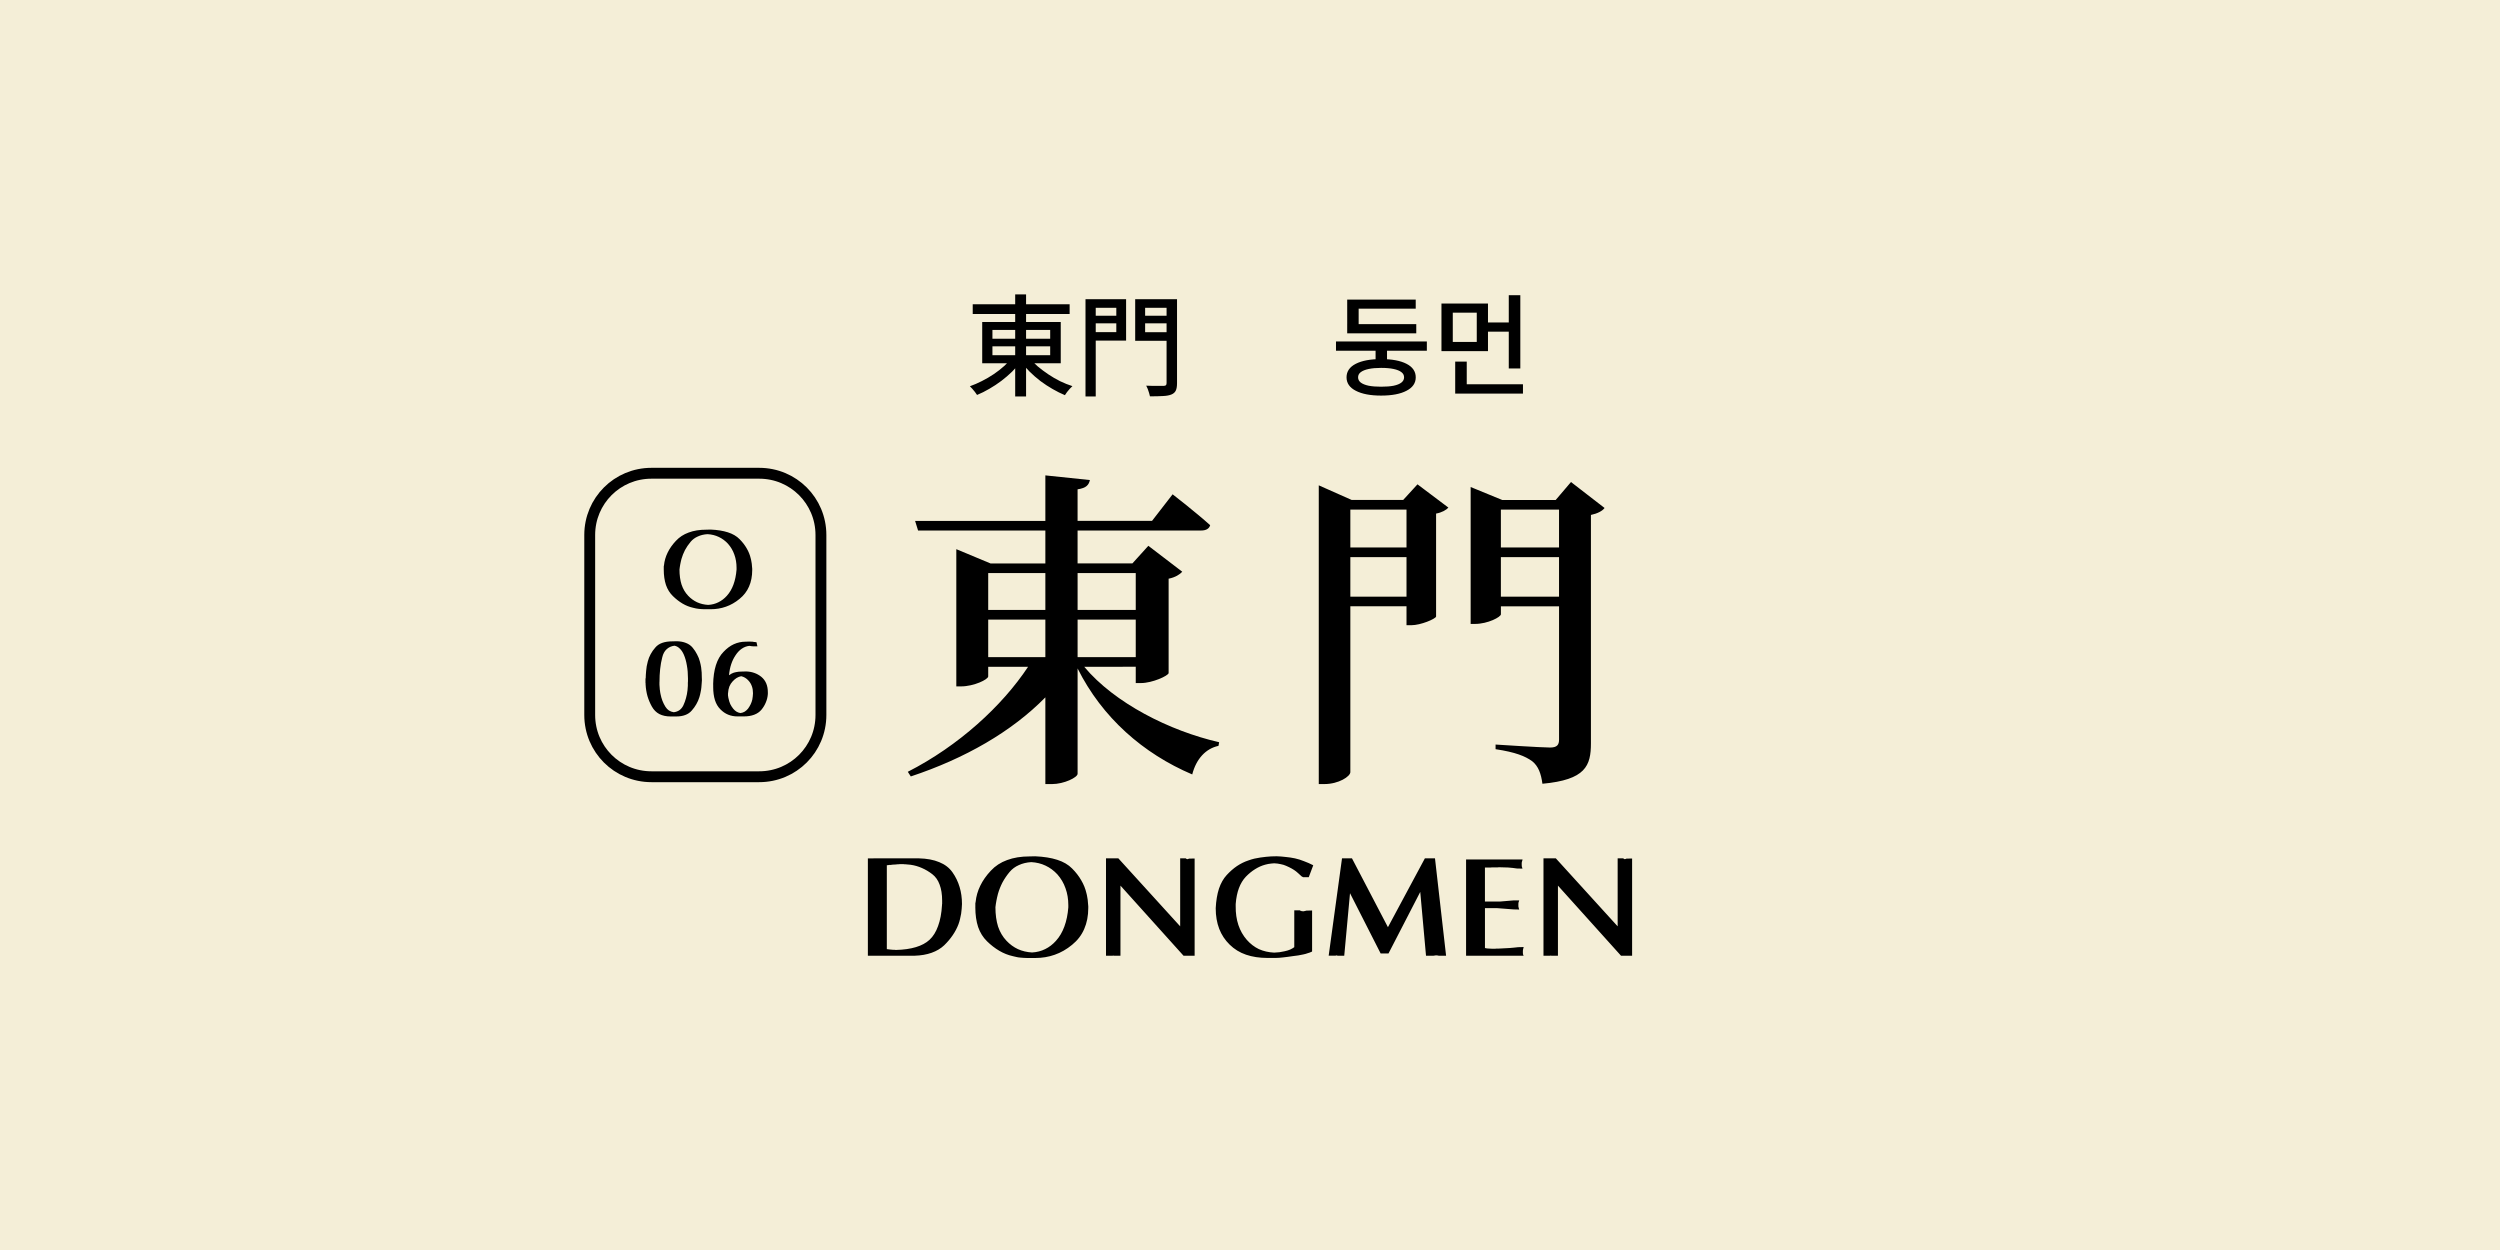
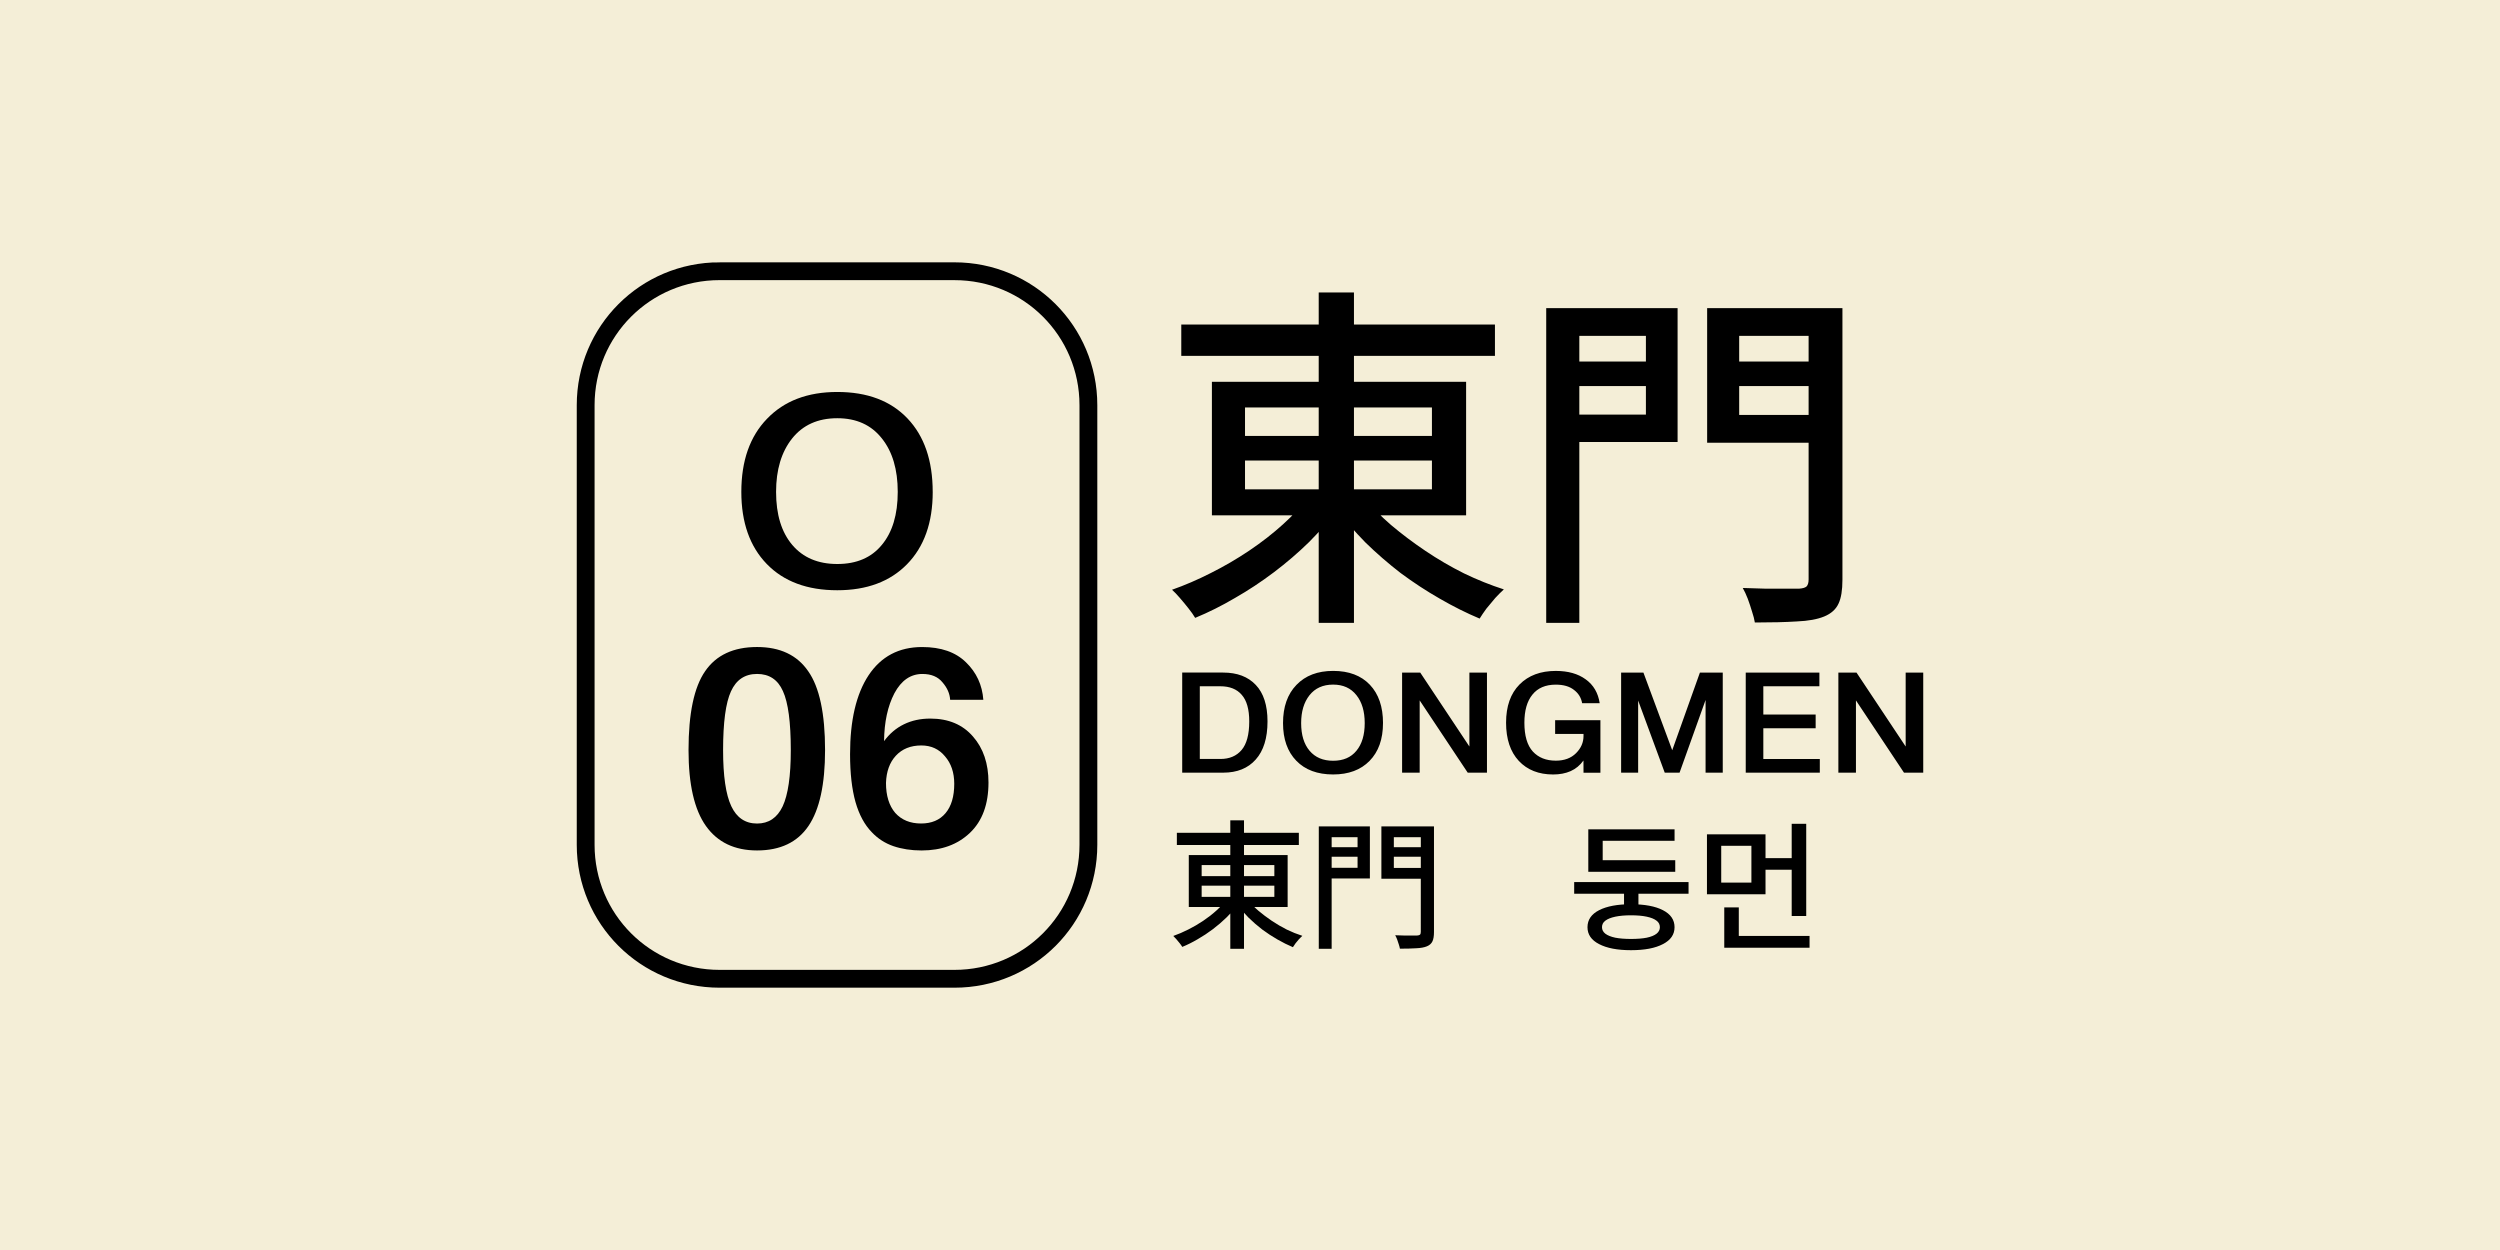
<svg xmlns="http://www.w3.org/2000/svg" width="500" height="250" viewBox="0 0 132.292 66.146" version="1.1" id="svg1">
  <defs id="defs1">
+     <rect x="560.666" y="34.145" width="279.324" height="128.591" id="rect6" />
    <rect x="157.858" y="62.351" width="329.076" height="135.094" id="rect4" />
+     <rect x="157.858" y="62.351" width="329.076" height="135.094" id="rect4-5" />
  </defs>
  <g id="layer1">
-     <path id="rect5" style="fill:#f4eed7;stroke-width:0.953" d="M -2.5431316e-6,-1.2715658e-6 H 132.292 V 66.146 H -2.5431316e-6 Z" />
-     <path style="font-weight:bold;font-size:7.434px;line-height:1.25;font-family:'Optima Bold';-inkscape-font-specification:'Optima Bold,  Bold';stroke-width:0.338" d="m 46.222,45.421 h 2.401 q 0.639,0.015 1.078,0.201 0.446,0.178 0.699,0.535 0.253,0.357 0.379,0.781 0.126,0.416 0.126,0.9 0,0.119 -0.015,0.245 -0.007,0.126 -0.03,0.268 -0.022,0.141 -0.059,0.283 -0.03,0.134 -0.082,0.275 -0.112,0.297 -0.305,0.58 -0.186,0.275 -0.453,0.535 -0.268,0.253 -0.662,0.394 -0.394,0.141 -0.907,0.156 H 48.095 45.925 v -5.152 h 0.297 v 0 z m 0.706,0.357 v 4.446 q 0.089,0.015 0.171,0.022 0.089,0.007 0.171,0.015 0.022,0 0.037,0 0.022,0 0.037,0 0.022,0.007 0.037,0.007 0.022,0 0.037,0 0.602,-0.015 1.048,-0.149 0.446,-0.134 0.721,-0.387 0.29,-0.268 0.453,-0.729 0.171,-0.461 0.208,-1.108 0,-0.015 0,-0.03 0,-0.015 0.007,-0.03 0,-0.015 0,-0.03 0,-0.015 0,-0.03 0,-0.03 0,-0.052 0,-0.03 0,-0.059 0,-0.506 -0.134,-0.855 -0.126,-0.349 -0.387,-0.55 -0.26,-0.201 -0.55,-0.327 -0.283,-0.126 -0.595,-0.171 -0.037,-0.007 -0.074,-0.007 -0.037,-0.007 -0.074,-0.007 -0.045,-0.007 -0.082,-0.007 -0.037,-0.007 -0.074,-0.007 -0.022,0 -0.045,0 -0.022,-0.007 -0.037,-0.007 -0.022,0 -0.045,0 -0.022,0 -0.045,0 -0.022,0 -0.045,0 -0.022,0 -0.045,0 -0.03,0 -0.052,0.007 -0.022,0 -0.045,0 -0.082,0.007 -0.156,0.015 -0.074,0 -0.141,0.007 -0.052,0.007 -0.097,0.015 -0.045,0 -0.082,0 -0.037,0.007 -0.074,0.015 -0.03,0 -0.052,0 z m 4.684,2.223 q 0,-0.03 0,-0.059 0,-0.037 0,-0.067 0,-0.037 0,-0.074 0.007,-0.037 0.015,-0.074 0.045,-0.446 0.245,-0.855 0.201,-0.416 0.558,-0.795 0.349,-0.379 0.862,-0.565 0.513,-0.193 1.189,-0.193 l 0.297,-0.007 q 0.684,0.03 1.167,0.186 0.491,0.156 0.788,0.461 0.297,0.297 0.483,0.624 0.193,0.327 0.275,0.684 0.015,0.045 0.022,0.089 0.007,0.045 0.015,0.082 0.007,0.045 0.015,0.089 0.007,0.045 0.015,0.089 0.015,0.089 0.015,0.178 0.007,0.082 0.015,0.164 v 0.015 0.022 0.03 0.022 q 0,0.624 -0.216,1.115 -0.208,0.483 -0.639,0.833 -0.431,0.357 -0.922,0.528 -0.483,0.171 -1.026,0.171 h -0.297 q -0.015,0 -0.03,0 -0.015,0 -0.03,0 -0.015,0 -0.037,0 -0.015,0 -0.03,0 -0.097,0 -0.193,-0.007 -0.089,0 -0.186,-0.015 -0.097,-0.007 -0.193,-0.03 -0.097,-0.022 -0.193,-0.045 -0.372,-0.082 -0.714,-0.283 -0.342,-0.201 -0.654,-0.506 -0.312,-0.305 -0.468,-0.751 -0.149,-0.453 -0.149,-1.041 v -0.015 z m 1.063,0.007 q 0,0.58 0.141,1.026 0.149,0.439 0.446,0.751 0.268,0.283 0.602,0.439 0.342,0.156 0.751,0.178 0.379,-0.022 0.691,-0.178 0.32,-0.156 0.572,-0.439 0.283,-0.312 0.446,-0.758 0.164,-0.446 0.208,-1.011 0,-0.015 0,-0.03 0,-0.022 0,-0.03 0,-0.015 0,-0.03 0,-0.015 0,-0.03 0,-0.483 -0.149,-0.892 -0.141,-0.409 -0.431,-0.736 -0.275,-0.297 -0.624,-0.461 -0.342,-0.164 -0.758,-0.186 -0.364,0.022 -0.654,0.156 -0.29,0.126 -0.491,0.364 -0.223,0.268 -0.379,0.558 -0.149,0.29 -0.238,0.602 -0.022,0.097 -0.045,0.186 -0.022,0.089 -0.037,0.178 -0.015,0.089 -0.03,0.178 -0.007,0.089 -0.022,0.171 z m 5.851,2.565 v -5.152 h 0.297 0.357 l 3.271,3.598 v -3.598 h 0.297 q 0.015,0.022 0.037,0.03 0.022,0.007 0.045,0.015 0.03,-0.007 0.052,-0.015 0.022,-0.007 0.037,-0.015 l 0.297,-0.007 v 5.145 h -0.297 -0.29 l -3.338,-3.71 v 3.71 h -0.297 q -0.007,0 -0.015,0 -0.007,0 -0.015,0 -0.015,0 -0.022,0 -0.007,-0.007 -0.015,-0.007 -0.015,0 -0.03,0 -0.007,0 -0.022,0.007 -0.015,0 -0.03,0 -0.007,0 -0.022,0 h -0.297 v 0 z m 5.806,-2.52 q 0.03,-0.587 0.171,-1.026 0.149,-0.439 0.409,-0.721 0.26,-0.283 0.543,-0.476 0.29,-0.193 0.602,-0.297 0.164,-0.059 0.32,-0.097 0.164,-0.037 0.32,-0.059 0.156,-0.022 0.297,-0.037 0.149,-0.015 0.268,-0.022 l 0.297,-0.007 q 0.238,0.007 0.476,0.037 0.245,0.022 0.491,0.074 0.238,0.052 0.476,0.149 0.245,0.089 0.491,0.216 l -0.238,0.632 h -0.297 q -0.037,-0.015 -0.082,-0.045 -0.045,-0.037 -0.089,-0.082 -0.045,-0.045 -0.097,-0.089 -0.045,-0.045 -0.104,-0.089 -0.104,-0.082 -0.238,-0.156 -0.134,-0.074 -0.29,-0.141 -0.126,-0.059 -0.29,-0.089 -0.156,-0.037 -0.342,-0.045 -0.037,0 -0.082,0.007 -0.037,0 -0.082,0.007 -0.074,0.007 -0.156,0.022 -0.074,0.015 -0.156,0.037 -0.275,0.074 -0.535,0.238 -0.253,0.156 -0.491,0.401 -0.23,0.245 -0.364,0.602 -0.134,0.357 -0.171,0.84 v 0.022 0.03 0.03 0.03 q -0.007,0.55 0.141,0.996 0.149,0.446 0.446,0.788 0.283,0.32 0.639,0.491 0.364,0.164 0.81,0.186 0.149,-0.007 0.283,-0.022 0.141,-0.022 0.275,-0.052 0.171,-0.037 0.29,-0.089 0.126,-0.059 0.216,-0.126 v -1.948 h 0.297 q 0.015,0.015 0.03,0.022 0.015,0 0.037,0.007 0.015,0.007 0.03,0.015 0.015,0 0.03,0 0.007,0 0.007,0 0.007,0 0.015,0 0.007,0.007 0.007,0.007 0.007,0 0.015,0 0,0 0,0 0,0 0.007,0 0,0 0,0 0,0 0,0 0.037,-0.007 0.082,-0.015 0.045,-0.015 0.089,-0.022 l 0.297,-0.007 v 2.163 l -0.022,0.022 -0.022,0.007 q -0.037,0.022 -0.089,0.037 -0.045,0.015 -0.097,0.03 -0.052,0.022 -0.112,0.037 -0.059,0.015 -0.126,0.03 -0.134,0.03 -0.268,0.052 -0.134,0.022 -0.283,0.037 -0.134,0.022 -0.26,0.037 -0.119,0.022 -0.245,0.03 -0.119,0.015 -0.223,0.022 -0.104,0.007 -0.186,0.007 h -0.297 q -0.015,0 -0.037,0 -0.015,0 -0.03,0 -0.015,0 -0.037,0 -0.015,0 -0.03,0 -0.632,0 -1.13,-0.171 Q 65.439,50.35 65.068,49.985 64.703,49.629 64.518,49.153 64.332,48.67 64.332,48.067 v -0.015 z m 5.977,2.52 0.706,-5.152 h 0.297 0.23 l 1.903,3.643 1.955,-3.643 h 0.297 0.238 l 0.587,5.152 h -0.297 q -0.045,0 -0.089,0 -0.045,-0.007 -0.082,-0.015 -0.015,0 -0.037,0 -0.015,0 -0.03,-0.007 0,0 -0.007,0.007 0,0 -0.007,0 -0.007,0 -0.015,0 0,0 0,0 -0.045,0.007 -0.097,0.015 -0.045,0 -0.104,0 h -0.297 l -0.305,-3.375 -1.68,3.256 h -0.297 -0.119 l -1.621,-3.189 -0.305,3.308 H 70.837 q -0.022,0 -0.052,0 -0.022,-0.007 -0.052,-0.015 0,0 0,0 0,0 0,0 -0.007,0 -0.015,0 0,0 -0.007,0 -0.007,0.007 -0.015,0.007 0,0 0,0 -0.022,0.007 -0.045,0.007 -0.022,0 -0.045,0 h -0.297 v 0 z m 7.271,0 v -5.092 h 0.297 2.691 q -0.007,0.037 -0.015,0.067 -0.007,0.022 -0.015,0.045 0,0.007 -0.007,0.022 0,0.007 0,0.015 -0.007,0.015 -0.007,0.022 0,0.007 0,0.022 v 0.015 0.03 q 0,0.037 0,0.067 0,0.022 0.007,0.052 0,0.015 0,0.03 0.007,0.015 0.015,0.03 0.007,0.022 0.007,0.037 0.007,0.015 0.015,0.03 l -0.297,-0.007 q -0.112,-0.015 -0.223,-0.03 -0.112,-0.015 -0.238,-0.022 -0.119,-0.007 -0.245,-0.007 -0.119,-0.007 -0.245,-0.007 0,0 0,0 0,0 0,0 -0.007,0 -0.007,0 0,0 0,0 -0.03,0.007 -0.059,0.007 -0.022,0 -0.052,0 -0.03,0 -0.059,0 -0.03,0 -0.052,0 -0.03,0 -0.067,0 -0.03,0 -0.067,0 -0.03,0.007 -0.067,0.007 -0.03,0 -0.059,0 -0.067,0 -0.134,0 -0.059,0 -0.119,0 v 1.799 h 0.818 l 0.699,-0.059 h 0.297 q -0.007,0.037 -0.022,0.067 -0.007,0.022 -0.015,0.045 -0.007,0.03 -0.007,0.059 0,0.022 0,0.052 0,0.015 0,0.03 0,0.015 0,0.03 0,0.022 0,0.037 0.007,0.015 0.007,0.03 0.007,0.03 0.015,0.067 0.015,0.03 0.022,0.067 l -0.297,-0.007 -0.877,-0.067 h -0.639 v 2.111 q 0.052,0.015 0.112,0.022 0.059,0.007 0.126,0.007 0.059,0.007 0.119,0.007 0.059,0 0.126,0 0.037,0 0.067,0 0.03,0 0.059,-0.007 0.03,0 0.059,0 0.037,0 0.067,0 0.149,-0.007 0.29,-0.015 0.141,-0.007 0.283,-0.015 0.134,-0.015 0.245,-0.022 0.112,-0.015 0.201,-0.022 l 0.297,-0.007 q -0.007,0.037 -0.022,0.074 -0.007,0.03 -0.015,0.067 -0.007,0.03 -0.007,0.059 0,0.03 0,0.059 0,0.03 0,0.059 0,0.03 0.007,0.059 0.007,0.03 0.015,0.052 0.015,0.022 0.022,0.03 H 80.331 77.58 v 0 z m 4.096,0 v -5.152 h 0.297 0.357 l 3.271,3.598 v -3.598 h 0.297 q 0.015,0.022 0.037,0.03 0.022,0.007 0.045,0.015 0.03,-0.007 0.052,-0.015 0.022,-0.007 0.037,-0.015 l 0.297,-0.007 v 5.145 h -0.297 -0.29 l -3.338,-3.71 v 3.71 h -0.297 q -0.007,0 -0.015,0 -0.007,0 -0.015,0 -0.015,0 -0.022,0 -0.007,-0.007 -0.015,-0.007 -0.015,0 -0.03,0 -0.007,0 -0.022,0.007 -0.015,0 -0.03,0 -0.007,0 -0.022,0 h -0.297 v 0 z" id="text8" aria-label="DONGMEN" />
-     <g id="g2" transform="translate(-16.35653,-19.5936)">
-       <g id="g1">
-         <path style="font-weight:500;font-size:5.821px;line-height:1.25;font-family:'Noto Sans JP';-inkscape-font-specification:'Noto Sans JP Medium';stroke-width:0.265" d="m 67.83,35.696 h 5.128 v 0.512 h -5.128 z m 2.247,-0.524 h 0.576 v 5.402 h -0.576 z m -0.151,3.33 0.466,0.198 q -0.204,0.285 -0.471,0.553 -0.268,0.262 -0.576,0.495 -0.309,0.233 -0.634,0.419 -0.326,0.192 -0.652,0.326 -0.041,-0.07 -0.111,-0.157 -0.064,-0.081 -0.14,-0.169 -0.07,-0.081 -0.128,-0.134 0.314,-0.111 0.634,-0.274 0.326,-0.163 0.629,-0.367 0.303,-0.204 0.553,-0.431 0.25,-0.227 0.431,-0.46 z m 0.891,0.017 q 0.186,0.233 0.442,0.454 0.262,0.221 0.565,0.425 0.303,0.204 0.629,0.367 0.326,0.157 0.652,0.262 -0.064,0.058 -0.14,0.14 -0.076,0.087 -0.146,0.175 -0.064,0.087 -0.111,0.163 -0.32,-0.134 -0.652,-0.326 -0.326,-0.186 -0.64,-0.419 -0.309,-0.239 -0.576,-0.501 -0.262,-0.268 -0.471,-0.541 z m -1.944,-0.6 v 0.471 h 3.056 v -0.471 z m 0,-0.867 v 0.466 h 3.056 v -0.466 z m -0.541,-0.419 h 4.156 V 38.816 h -4.156 z m 5.728,-0.332 h 1.548 v 0.402 h -1.548 z m 2.683,0 h 1.572 v 0.402 h -1.572 z m 1.345,-0.873 h 0.553 v 4.441 q 0,0.256 -0.064,0.39 -0.064,0.14 -0.233,0.21 -0.169,0.07 -0.448,0.081 -0.279,0.017 -0.687,0.017 -0.012,-0.076 -0.047,-0.18 -0.029,-0.099 -0.07,-0.21 -0.041,-0.105 -0.081,-0.175 0.192,0.006 0.378,0.012 0.192,0 0.338,0 0.146,0 0.204,0 0.087,-0.006 0.122,-0.035 0.035,-0.035 0.035,-0.116 z m -3.981,0 h 1.839 v 2.189 h -1.839 v -0.448 h 1.321 v -1.286 h -1.321 z m 4.272,0 v 0.454 h -1.426 v 1.292 h 1.426 v 0.454 H 76.427 V 35.428 Z m -4.581,0 h 0.541 v 5.146 h -0.541 z" id="text9" aria-label="東門" />
-       </g>
-       <path style="font-weight:500;font-size:5.821px;line-height:1.25;font-family:'Noto Sans KR';-inkscape-font-specification:'Noto Sans KR Medium';stroke-width:0.265" d="m 87.053,37.664 h 4.808 v 0.489 h -4.808 z m 2.095,0.221 h 0.605 v 0.984 h -0.605 z m 0.291,0.71 q 0.861,0 1.345,0.25 0.489,0.25 0.489,0.716 0,0.46 -0.489,0.71 -0.483,0.256 -1.345,0.256 -0.85,0 -1.339,-0.256 -0.489,-0.25 -0.489,-0.71 0,-0.466 0.489,-0.716 0.489,-0.25 1.339,-0.25 z m 0,0.466 q -0.384,0 -0.658,0.058 -0.274,0.058 -0.419,0.169 -0.14,0.105 -0.14,0.274 0,0.163 0.14,0.274 0.146,0.111 0.419,0.169 0.274,0.052 0.658,0.052 0.396,0 0.664,-0.052 0.274,-0.058 0.413,-0.169 0.14,-0.111 0.14,-0.274 0,-0.169 -0.14,-0.274 -0.14,-0.111 -0.413,-0.169 -0.268,-0.058 -0.664,-0.058 z m -1.793,-2.317 h 3.655 v 0.489 h -3.655 z m 0,-1.298 h 3.626 v 0.483 H 88.252 v 1.129 h -0.605 z m 4.988,0.21 h 2.462 v 2.52 h -2.462 z m 1.868,0.483 h -1.269 v 1.548 h 1.269 z m 1.694,-0.926 h 0.611 v 3.877 h -0.611 z m -1.269,1.444 h 1.432 v 0.489 h -1.432 z m -1.566,3.271 h 3.586 v 0.495 h -3.586 z m 0,-1.199 h 0.611 v 1.438 h -0.611 z" id="text9-3" aria-label="둥먼" />
+     <rect style="fill:#f4eed7;fill-opacity:1;stroke:none;stroke-width:0.953;stroke-dasharray:none" id="rect5" width="132.292" height="66.146" x="-2.5431316e-06" y="-1.2715658e-06" ry="0" />
+     <g id="g1" transform="translate(-1.657385)">
+       <path id="rect1" style="fill:none;fill-opacity:0;stroke:#000000;stroke-width:0.943" d="m 39.738,14.353 h 12.425 c 3.927,0 7.089,3.161 7.089,7.089 v 23.263 c 0,3.927 -3.161,7.089 -7.089,7.089 H 39.738 c -3.927,0 -7.089,-3.161 -7.089,-7.089 V 21.441 c 0,-3.927 3.161,-7.089 7.089,-7.089 z" />
+       <path style="font-size:14.026px;line-height:1.25;font-family:'AR UDJingXiHeiE1G30 EB';-inkscape-font-specification:'AR UDJingXiHeiE1G30 EB';stroke-width:0.292" d="m 51.014,26.03 q 0,2.441 -1.361,3.829 -1.347,1.375 -3.689,1.375 -2.384,0 -3.731,-1.389 -1.347,-1.389 -1.347,-3.815 0,-2.469 1.361,-3.871 1.361,-1.417 3.717,-1.417 2.384,0 3.717,1.403 1.332,1.403 1.332,3.885 z m -5.049,3.815 q 1.529,0 2.356,-1.01 0.842,-1.01 0.842,-2.805 0,-1.781 -0.842,-2.833 -0.842,-1.066 -2.356,-1.066 -1.543,0 -2.398,1.08 -0.842,1.066 -0.842,2.819 0,1.795 0.856,2.805 0.856,1.01 2.384,1.01 z" id="text2" aria-label="O" />
+       <path style="font-size:14.392px;line-height:1.25;font-family:'AR UDJingXiHeiE1G30 EB';-inkscape-font-specification:'AR UDJingXiHeiE1G30 EB';stroke-width:0.262" d="m 45.317,39.693 q 0,2.72 -0.878,4.015 -0.878,1.295 -2.72,1.295 -1.785,0 -2.706,-1.295 -0.921,-1.295 -0.921,-4.015 0,-2.907 0.878,-4.174 0.878,-1.281 2.749,-1.281 1.828,0 2.706,1.281 0.892,1.266 0.892,4.174 z m -3.598,3.886 q 0.921,0 1.353,-0.907 0.432,-0.921 0.432,-2.979 0,-2.216 -0.417,-3.123 -0.403,-0.907 -1.367,-0.907 -0.964,0 -1.382,0.921 -0.417,0.907 -0.417,3.109 0,2.044 0.432,2.965 0.432,0.921 1.367,0.921 z m 8.707,1.425 q -0.82,0 -1.497,-0.23 -0.662,-0.23 -1.137,-0.734 -0.576,-0.59 -0.864,-1.597 -0.288,-1.022 -0.288,-2.533 0,-2.691 0.979,-4.174 0.993,-1.497 2.835,-1.497 1.497,0 2.317,0.806 0.835,0.806 0.921,1.986 h -1.756 q -0.029,-0.489 -0.403,-0.921 -0.36,-0.446 -1.065,-0.446 -0.935,0 -1.482,1.022 -0.532,1.022 -0.547,2.533 0.432,-0.59 1.051,-0.892 0.619,-0.302 1.396,-0.302 1.439,0 2.259,0.95 0.82,0.935 0.82,2.432 0,1.727 -0.979,2.662 -0.979,0.935 -2.562,0.935 z M 52.153,41.477 q 0,-0.892 -0.489,-1.454 -0.475,-0.576 -1.252,-0.576 -0.849,0 -1.353,0.547 -0.489,0.532 -0.518,1.439 0,1.007 0.489,1.583 0.504,0.561 1.367,0.561 0.835,0 1.295,-0.547 0.461,-0.547 0.461,-1.554 z" id="text3" aria-label="06" />
+       <path style="font-weight:500;font-size:72px;line-height:1.25;font-family:'Noto Sans TC';-inkscape-font-specification:'Noto Sans TC Medium';white-space:pre" d="m 162.321,81.153 h 63.432 v 6.336 h -63.432 z m 27.792,-6.48 h 7.128 v 66.816 h -7.128 z m -1.872,41.184 5.76,2.448 q -2.52,3.528 -5.832,6.84 -3.312,3.24 -7.128,6.12 -3.816,2.88 -7.848,5.184 -4.032,2.376 -8.064,4.032 -0.504,-0.864 -1.368,-1.944 -0.792,-1.008 -1.728,-2.088 -0.864,-1.008 -1.584,-1.656 3.888,-1.368 7.848,-3.384 4.032,-2.016 7.776,-4.536 3.744,-2.52 6.84,-5.328 3.096,-2.808 5.328,-5.688 z m 11.016,0.216 q 2.304,2.88 5.472,5.616 3.24,2.736 6.984,5.256 3.744,2.52 7.776,4.536 4.032,1.944 8.064,3.24 -0.792,0.72 -1.728,1.728 -0.936,1.08 -1.8,2.16 -0.792,1.08 -1.368,2.016 -3.96,-1.656 -8.064,-4.032 -4.032,-2.304 -7.92,-5.184 -3.816,-2.952 -7.128,-6.192 -3.24,-3.312 -5.832,-6.696 z m -24.048,-7.416 v 5.832 h 37.8 v -5.832 z m 0,-10.728 v 5.76 h 37.8 v -5.76 z m -6.696,-5.184 h 51.408 v 27 h -51.408 z m 70.848,-4.104 h 19.152 v 4.968 h -19.152 z m 33.192,0 h 19.44 v 4.968 h -19.44 z m 16.632,-10.8 h 6.84 v 54.936 q 0,3.168 -0.792,4.824 -0.792,1.728 -2.88,2.592 -2.088,0.864 -5.544,1.008 -3.456,0.216 -8.496,0.216 -0.144,-0.936 -0.576,-2.232 -0.36,-1.224 -0.864,-2.592 -0.504,-1.296 -1.008,-2.16 2.376,0.072 4.68,0.144 2.376,0 4.176,0 1.8,0 2.52,0 1.08,-0.072 1.512,-0.432 0.432,-0.432 0.432,-1.44 z m -49.248,0 h 22.752 v 27.072 h -22.752 v -5.544 h 16.344 v -15.912 h -16.344 z m 52.848,0 v 5.616 h -17.64 v 15.984 h 17.64 v 5.616 h -24.12 V 77.841 Z m -56.664,0 h 6.696 v 63.648 h -6.696 z" id="text4" transform="matrix(0.2616676,0,0,0.2616676,21.69296,-4.06332)" aria-label="東門" />
+       <path style="font-size:7.327px;line-height:1.25;font-family:'AR UDJingXiHeiE1G30 EB';-inkscape-font-specification:'AR UDJingXiHeiE1G30 EB';stroke-width:0.262" d="m 68.73,38.176 q 0,1.319 -0.623,2.015 -0.615,0.696 -1.722,0.696 h -2.169 v -5.297 h 2.169 q 1.106,0 1.722,0.652 0.623,0.652 0.623,1.934 z m -0.967,0 q 0,-0.96 -0.396,-1.407 -0.388,-0.454 -1.136,-0.454 h -1.084 v 3.847 h 1.092 q 0.718,0 1.121,-0.476 0.403,-0.476 0.403,-1.509 z m 7.078,0.088 q 0,1.275 -0.711,2 -0.703,0.718 -1.927,0.718 -1.246,0 -1.949,-0.725 -0.703,-0.725 -0.703,-1.993 0,-1.289 0.711,-2.022 0.711,-0.74 1.942,-0.74 1.246,0 1.942,0.733 0.696,0.733 0.696,2.029 z m -2.638,1.993 q 0.799,0 1.231,-0.528 0.44,-0.528 0.44,-1.465 0,-0.93 -0.44,-1.48 -0.44,-0.557 -1.231,-0.557 -0.806,0 -1.253,0.564 -0.44,0.557 -0.44,1.473 0,0.938 0.447,1.465 0.447,0.528 1.246,0.528 z m 4.579,-3.194 v 3.825 h -0.93 v -5.297 h 0.96 l 2.601,3.912 v -3.912 h 0.93 v 5.297 h -1.018 z m 8.667,3.18 q -0.271,0.381 -0.681,0.564 -0.403,0.176 -0.923,0.176 -1.143,0 -1.817,-0.718 -0.674,-0.725 -0.674,-2.022 0,-1.304 0.711,-2.022 0.711,-0.718 1.92,-0.718 0.974,0 1.583,0.447 0.615,0.44 0.74,1.26 h -0.93 q -0.073,-0.432 -0.432,-0.703 -0.352,-0.278 -0.96,-0.278 -0.813,0 -1.238,0.528 -0.425,0.52 -0.425,1.487 0,1.033 0.447,1.524 0.447,0.484 1.216,0.484 0.674,0 1.07,-0.396 0.396,-0.396 0.396,-0.909 v -0.11 h -1.502 v -0.725 h 2.396 v 2.777 h -0.894 z m 2.894,-3.172 v 3.817 H 87.442 v -5.297 h 1.18 l 1.524,4.11 1.465,-4.11 h 1.209 v 5.297 h -0.909 v -3.847 l -1.377,3.847 h -0.784 z m 9.613,3.817 h -3.92 v -5.297 h 3.898 v 0.725 h -2.967 v 1.495 h 2.769 v 0.725 h -2.769 v 1.627 h 2.989 z m 1.912,-3.825 v 3.825 h -0.93 v -5.297 h 0.96 l 2.601,3.912 v -3.912 h 0.93 v 5.297 h -1.018 z" id="text5" aria-label="DONGMEN" />
+       <path d="m 63.933,44.069 h 6.455 v 0.645 H 63.933 Z m 2.828,-0.659 h 0.725 v 6.799 h -0.725 z m -0.19,4.191 0.586,0.249 q -0.256,0.359 -0.593,0.696 -0.337,0.33 -0.725,0.623 -0.388,0.293 -0.799,0.528 -0.41,0.242 -0.821,0.41 -0.051,-0.088 -0.139,-0.198 -0.081,-0.103 -0.176,-0.212 -0.088,-0.103 -0.161,-0.169 0.396,-0.139 0.799,-0.344 0.41,-0.205 0.791,-0.462 0.381,-0.256 0.696,-0.542 0.315,-0.286 0.542,-0.579 z m 1.121,0.022 q 0.234,0.293 0.557,0.571 0.33,0.278 0.711,0.535 0.381,0.256 0.791,0.462 0.41,0.198 0.821,0.33 -0.081,0.073 -0.176,0.176 -0.095,0.11 -0.183,0.22 -0.081,0.11 -0.139,0.205 -0.403,-0.169 -0.821,-0.41 -0.41,-0.234 -0.806,-0.528 -0.388,-0.3 -0.725,-0.63 -0.33,-0.337 -0.593,-0.681 z m -2.447,-0.755 v 0.593 h 3.847 v -0.593 z m 0,-1.092 v 0.586 h 3.847 v -0.586 z m -0.681,-0.528 h 5.231 v 2.748 h -5.231 z m 7.209,-0.418 h 1.949 v 0.506 h -1.949 z m 3.378,0 h 1.978 v 0.506 h -1.978 z m 1.692,-1.099 h 0.696 v 5.59 q 0,0.322 -0.081,0.491 -0.081,0.176 -0.293,0.264 -0.212,0.088 -0.564,0.103 -0.352,0.022 -0.865,0.022 -0.015,-0.095 -0.059,-0.227 -0.037,-0.125 -0.088,-0.264 -0.051,-0.132 -0.103,-0.22 0.242,0.007 0.476,0.015 0.242,0 0.425,0 0.183,0 0.256,0 0.11,-0.007 0.154,-0.044 0.044,-0.044 0.044,-0.147 z m -5.011,0 h 2.315 v 2.755 h -2.315 v -0.564 h 1.663 v -1.619 h -1.663 z m 5.378,0 v 0.571 h -1.795 v 1.627 h 1.795 v 0.571 h -2.454 v -2.769 z m -5.766,0 H 72.124 v 6.477 h -0.681 z" id="text5-9" style="font-weight:500;font-size:7.327px;line-height:1.25;font-family:'Noto Sans JP';-inkscape-font-specification:'Noto Sans JP Medium';stroke-width:0.262" aria-label="東門" />
+       <path style="font-weight:500;font-size:7.327px;line-height:1.25;font-family:'Noto Sans KR';-inkscape-font-specification:'Noto Sans KR Medium';stroke-width:0.262" d="m 84.958,46.677 h 6.052 v 0.615 h -6.052 z m 2.638,0.278 h 0.762 v 1.238 h -0.762 z m 0.366,0.894 q 1.084,0 1.692,0.315 0.615,0.315 0.615,0.901 0,0.579 -0.615,0.894 -0.608,0.322 -1.692,0.322 -1.07,0 -1.685,-0.322 -0.615,-0.315 -0.615,-0.894 0,-0.586 0.615,-0.901 0.615,-0.315 1.685,-0.315 z m 0,0.586 q -0.484,0 -0.828,0.073 -0.344,0.073 -0.528,0.212 -0.176,0.132 -0.176,0.344 0,0.205 0.176,0.344 0.183,0.139 0.528,0.212 0.344,0.066 0.828,0.066 0.498,0 0.835,-0.066 0.344,-0.073 0.52,-0.212 0.176,-0.139 0.176,-0.344 0,-0.212 -0.176,-0.344 -0.176,-0.139 -0.52,-0.212 -0.337,-0.073 -0.835,-0.073 z m -2.257,-2.916 h 4.601 v 0.615 h -4.601 z m 0,-1.634 h 4.565 v 0.608 h -3.803 v 1.421 h -0.762 z m 6.279,0.264 h 3.099 v 3.172 h -3.099 z m 2.352,0.608 H 92.739 v 1.949 h 1.597 z m 2.132,-1.165 h 0.769 v 4.88 h -0.769 z m -1.597,1.817 h 1.802 v 0.615 h -1.802 z m -1.971,4.118 h 4.513 v 0.623 h -4.513 z m 0,-1.509 H 93.669 v 1.81 h -0.769 z" id="text5-9-8" aria-label="둥먼" />
    </g>
-     <path style="font-weight:600;font-size:17.584px;line-height:0.45;font-family:'Noto Serif TC';-inkscape-font-specification:'Noto Serif TC Semi-Bold';letter-spacing:3.197px;stroke-width:0.32" d="m 52.293,32.786 h 3.024 v 1.987 h -3.024 z m 3.024,-2.462 v 1.952 h -3.024 v -1.952 z m 4.783,0 v 1.952 h -3.077 v -1.952 z m -3.077,4.449 v -1.987 h 3.077 v 1.987 z m 3.077,0.51 v 0.862 h 0.281 c 0.598,0 1.442,-0.387 1.459,-0.528 v -4.994 c 0.352,-0.07 0.598,-0.229 0.721,-0.369 l -1.794,-1.372 -0.844,0.932 h -2.901 v -1.741 h 6.541 c 0.246,0 0.422,-0.088 0.475,-0.281 -0.739,-0.668 -1.987,-1.635 -1.987,-1.635 l -1.09,1.407 h -3.939 v -1.67 c 0.475,-0.07 0.598,-0.246 0.651,-0.492 l -2.356,-0.246 v 2.409 h -6.893 l 0.158,0.51 h 6.735 v 1.741 h -2.901 l -1.811,-0.756 v 7.262 h 0.246 c 0.686,0 1.442,-0.369 1.442,-0.528 v -0.51 h 2.11 c -1.372,2.075 -3.675,4.185 -6.365,5.557 l 0.158,0.246 c 2.866,-0.95 5.346,-2.374 7.121,-4.185 v 4.589 h 0.352 c 0.633,0 1.354,-0.352 1.354,-0.545 v -5.574 c 1.301,2.602 3.464,4.501 6.066,5.609 0.211,-0.826 0.721,-1.372 1.389,-1.512 l 0.035,-0.193 c -2.62,-0.598 -5.539,-2.075 -7.139,-3.992 z m 11.356,-3.71 v -2.092 h 2.972 v 2.092 z m 2.972,-4.607 v 2.005 h -2.972 v -2.005 z m -0.176,-0.51 h -2.726 l -1.741,-0.774 v 15.808 h 0.299 c 0.756,0 1.372,-0.404 1.372,-0.633 v -8.774 h 2.972 v 1.002 h 0.246 c 0.51,0 1.284,-0.334 1.319,-0.457 v -5.451 c 0.299,-0.053 0.545,-0.193 0.651,-0.317 l -1.635,-1.231 z m 5.17,5.117 v -2.092 h 3.077 v 2.092 z m 3.077,-4.607 v 2.005 h -3.077 v -2.005 z m 0.633,-1.459 -0.809,0.95 H 79.492 l -1.67,-0.686 v 7.245 h 0.229 c 0.686,0 1.372,-0.369 1.372,-0.51 v -0.422 h 3.077 v 7.051 c 0,0.281 -0.106,0.422 -0.475,0.422 -0.457,0 -2.884,-0.158 -2.884,-0.158 v 0.246 c 1.055,0.158 1.565,0.369 1.934,0.633 0.334,0.264 0.475,0.668 0.545,1.196 2.286,-0.211 2.567,-0.95 2.567,-2.145 v -12.08 c 0.334,-0.07 0.615,-0.211 0.721,-0.369 z" id="text1" aria-label="東門" />
-     <g id="g1-4" transform="translate(-0.0871942,8.484731)">
-       <g id="g2-5" transform="translate(25.25915,-3.29053)">
-         <path id="rect6-9" style="fill:#f4eed7;stroke:#000000;stroke-width:0.575" d="m 9.301,19.849 h 5.701 c 1.81,0 3.267,1.457 3.267,3.267 v 9.525 c 0,1.81 -1.457,3.267 -3.267,3.267 H 9.301 c -1.81,0 -3.267,-1.457 -3.267,-3.267 v -9.525 c 0,-1.81 1.457,-3.267 3.267,-3.267 z" />
-         <path style="font-weight:bold;font-size:5.821px;line-height:1.25;font-family:'Optima Bold';-inkscape-font-specification:'Optima Bold,  Bold';stroke-width:0.265" d="m 9.952,24.935 q 0,-0.023 0,-0.047 0,-0.029 0,-0.052 0,-0.029 0,-0.058 0.006,-0.029 0.012,-0.058 0.035,-0.349 0.192,-0.669 0.157,-0.326 0.437,-0.623 0.274,-0.297 0.675,-0.442 0.402,-0.151 0.931,-0.151 l 0.233,-0.006 q 0.536,0.023 0.914,0.146 0.384,0.122 0.617,0.361 0.233,0.233 0.378,0.489 0.151,0.256 0.215,0.536 0.012,0.035 0.017,0.07 0.006,0.035 0.012,0.064 0.006,0.035 0.012,0.07 0.006,0.035 0.012,0.07 0.012,0.07 0.012,0.14 0.006,0.064 0.012,0.128 v 0.012 0.017 0.023 0.017 q 0,0.489 -0.169,0.873 -0.163,0.378 -0.501,0.652 -0.338,0.279 -0.722,0.413 -0.378,0.134 -0.803,0.134 h -0.233 q -0.012,0 -0.023,0 -0.012,0 -0.023,0 -0.012,0 -0.029,0 -0.012,0 -0.023,0 -0.076,0 -0.151,-0.006 -0.07,0 -0.146,-0.012 -0.076,-0.006 -0.151,-0.023 -0.076,-0.017 -0.151,-0.035 -0.291,-0.064 -0.559,-0.221 Q 10.68,26.588 10.436,26.349 10.191,26.111 10.069,25.762 9.952,25.406 9.952,24.947 v -0.012 z m 0.832,0.006 q 0,0.454 0.111,0.803 0.116,0.343 0.349,0.588 0.21,0.221 0.471,0.343 0.268,0.122 0.588,0.14 0.297,-0.017 0.541,-0.14 0.25,-0.122 0.448,-0.343 0.221,-0.244 0.349,-0.594 0.128,-0.349 0.163,-0.792 0,-0.012 0,-0.023 0,-0.017 0,-0.023 0,-0.012 0,-0.023 0,-0.012 0,-0.023 0,-0.378 -0.116,-0.699 -0.111,-0.32 -0.338,-0.576 -0.215,-0.233 -0.489,-0.361 -0.268,-0.128 -0.594,-0.146 -0.285,0.017 -0.512,0.122 -0.227,0.099 -0.384,0.285 -0.175,0.21 -0.297,0.437 -0.116,0.227 -0.186,0.471 -0.017,0.076 -0.035,0.146 -0.017,0.07 -0.029,0.14 -0.012,0.07 -0.023,0.14 -0.006,0.07 -0.017,0.134 z" id="text6-9" aria-label="O" />
-         <path style="font-weight:bold;font-size:5.821px;line-height:1.25;font-family:'Optima Bold';-inkscape-font-specification:'Optima Bold,  Bold';stroke-width:0.265" d="m 8.985,30.792 q 0,-0.006 0,-0.012 0,-0.012 0,-0.029 0,-0.012 0,-0.029 0.006,-0.017 0.012,-0.035 0,-0.076 0.006,-0.169 0.012,-0.099 0.017,-0.215 0.012,-0.116 0.029,-0.239 0.023,-0.128 0.058,-0.256 0.052,-0.204 0.151,-0.384 0.099,-0.186 0.244,-0.349 0.14,-0.169 0.367,-0.25 0.227,-0.081 0.536,-0.081 l 0.233,-0.006 q 0.285,0.006 0.495,0.093 0.21,0.081 0.349,0.25 0.14,0.169 0.233,0.355 0.099,0.18 0.151,0.384 0.041,0.151 0.064,0.297 0.023,0.146 0.029,0.279 0.006,0.14 0.006,0.244 0.006,0.099 0.006,0.163 0,0.07 -0.012,0.169 -0.006,0.093 -0.017,0.215 -0.012,0.122 -0.041,0.25 -0.023,0.128 -0.064,0.262 -0.058,0.192 -0.163,0.373 -0.099,0.175 -0.239,0.332 -0.14,0.163 -0.349,0.239 -0.204,0.076 -0.477,0.076 h -0.233 -0.017 -0.012 -0.017 -0.012 q -0.349,0 -0.6,-0.128 Q 9.474,32.463 9.323,32.195 9.177,31.933 9.09,31.642 9.008,31.345 8.991,31.025 q 0,-0.012 0,-0.023 0,-0.017 0,-0.035 -0.006,-0.012 -0.006,-0.023 0,-0.017 0,-0.029 0,-0.012 0,-0.023 0,-0.017 0,-0.035 0,-0.012 0,-0.023 0,-0.017 0,-0.029 v -0.012 z m 0.739,0.099 q 0,0.076 0,0.151 0.006,0.076 0.012,0.157 0,0.041 0.006,0.087 0.006,0.041 0.012,0.081 0.006,0.047 0.012,0.087 0.012,0.041 0.017,0.087 0.035,0.18 0.099,0.349 0.064,0.163 0.157,0.314 0.081,0.128 0.186,0.198 0.111,0.07 0.256,0.093 0.18,-0.023 0.303,-0.111 0.128,-0.093 0.204,-0.25 0.087,-0.186 0.14,-0.384 0.058,-0.204 0.081,-0.419 0.006,-0.041 0.006,-0.081 0.006,-0.041 0.006,-0.081 0.006,-0.035 0.006,-0.076 0,-0.041 0,-0.081 0,-0.041 0,-0.076 0,-0.041 0.006,-0.081 0,-0.035 0,-0.07 0,-0.041 0,-0.076 0,-0.378 -0.058,-0.693 -0.052,-0.314 -0.157,-0.559 -0.093,-0.215 -0.221,-0.332 -0.122,-0.122 -0.279,-0.151 -0.256,0.035 -0.419,0.192 -0.163,0.151 -0.227,0.425 -0.076,0.291 -0.111,0.617 -0.035,0.326 -0.035,0.687 z m 2.841,0.134 q 0.012,-0.588 0.146,-1.019 0.14,-0.437 0.402,-0.704 0.256,-0.274 0.547,-0.407 0.297,-0.134 0.629,-0.134 l 0.233,-0.006 q 0.017,0.006 0.035,0.006 0.023,0 0.047,0 0.012,0 0.023,0 0.012,0 0.023,0 0.006,0.006 0.017,0.006 0.012,0 0.023,0 0.017,0.006 0.035,0.012 0.023,0 0.047,0 0.023,0 0.041,0.006 0.023,0 0.047,0.006 l 0.047,0.215 H 14.672 q -0.041,0 -0.081,-0.006 -0.035,-0.006 -0.07,-0.012 -0.006,0 -0.017,0 -0.006,0 -0.017,-0.006 -0.221,0.023 -0.407,0.151 -0.18,0.122 -0.326,0.343 -0.146,0.215 -0.233,0.477 -0.087,0.262 -0.116,0.582 0.012,-0.006 0.023,-0.012 0.017,-0.012 0.029,-0.017 0.006,-0.006 0.012,-0.006 0.006,-0.006 0.012,-0.012 0.017,-0.012 0.035,-0.023 0.023,-0.012 0.047,-0.023 0.087,-0.047 0.215,-0.07 0.134,-0.029 0.303,-0.029 l 0.233,-0.006 q 0.227,0.006 0.425,0.076 0.204,0.07 0.378,0.21 0.169,0.14 0.256,0.343 0.087,0.204 0.087,0.477 v 0.017 0.023 0.023 0.023 q -0.017,0.239 -0.105,0.442 -0.081,0.204 -0.233,0.39 -0.151,0.18 -0.39,0.268 -0.233,0.087 -0.547,0.087 h -0.233 q -0.012,0 -0.023,0 -0.012,0 -0.023,0 -0.012,0 -0.029,0 -0.012,0 -0.023,0 -0.268,0 -0.495,-0.093 -0.227,-0.093 -0.413,-0.285 -0.192,-0.192 -0.285,-0.483 -0.093,-0.297 -0.093,-0.693 v -0.035 -0.035 -0.029 -0.035 -0.006 z m 0.786,0.46 q 0,0.023 0,0.047 0,0.017 0,0.035 0,0.017 0,0.041 0.006,0.017 0.006,0.035 0.006,0.041 0.012,0.081 0.012,0.035 0.017,0.07 0.029,0.14 0.087,0.274 0.064,0.128 0.157,0.244 0.076,0.093 0.169,0.151 0.099,0.058 0.21,0.076 0.128,-0.017 0.227,-0.076 0.099,-0.064 0.175,-0.157 0.081,-0.111 0.14,-0.233 0.058,-0.122 0.087,-0.25 0.006,-0.023 0.006,-0.041 0.006,-0.023 0.006,-0.047 0.006,-0.017 0.006,-0.035 0.006,-0.023 0.006,-0.047 0.006,-0.047 0.006,-0.081 0.006,-0.041 0.006,-0.081 0,-0.204 -0.058,-0.367 -0.058,-0.169 -0.175,-0.297 -0.087,-0.099 -0.186,-0.157 -0.099,-0.058 -0.204,-0.081 0,0 0,0 0,0 0,0 -0.128,0.023 -0.244,0.093 -0.111,0.07 -0.215,0.186 -0.105,0.111 -0.169,0.268 -0.058,0.157 -0.07,0.355 z" id="text6-8-3" aria-label="06" />
-       </g>
-     </g>
+     <text xml:space="preserve" transform="matrix(0.3161529,0,0,0.3161529,-10.47434,-6.446201)" id="text6" style="font-size:55px;line-height:1.25;font-family:'Microsoft JhengHei';-inkscape-font-specification:'Microsoft JhengHei';white-space:pre;shape-inside:url(#rect6);display:inline" />
  </g>
</svg>
